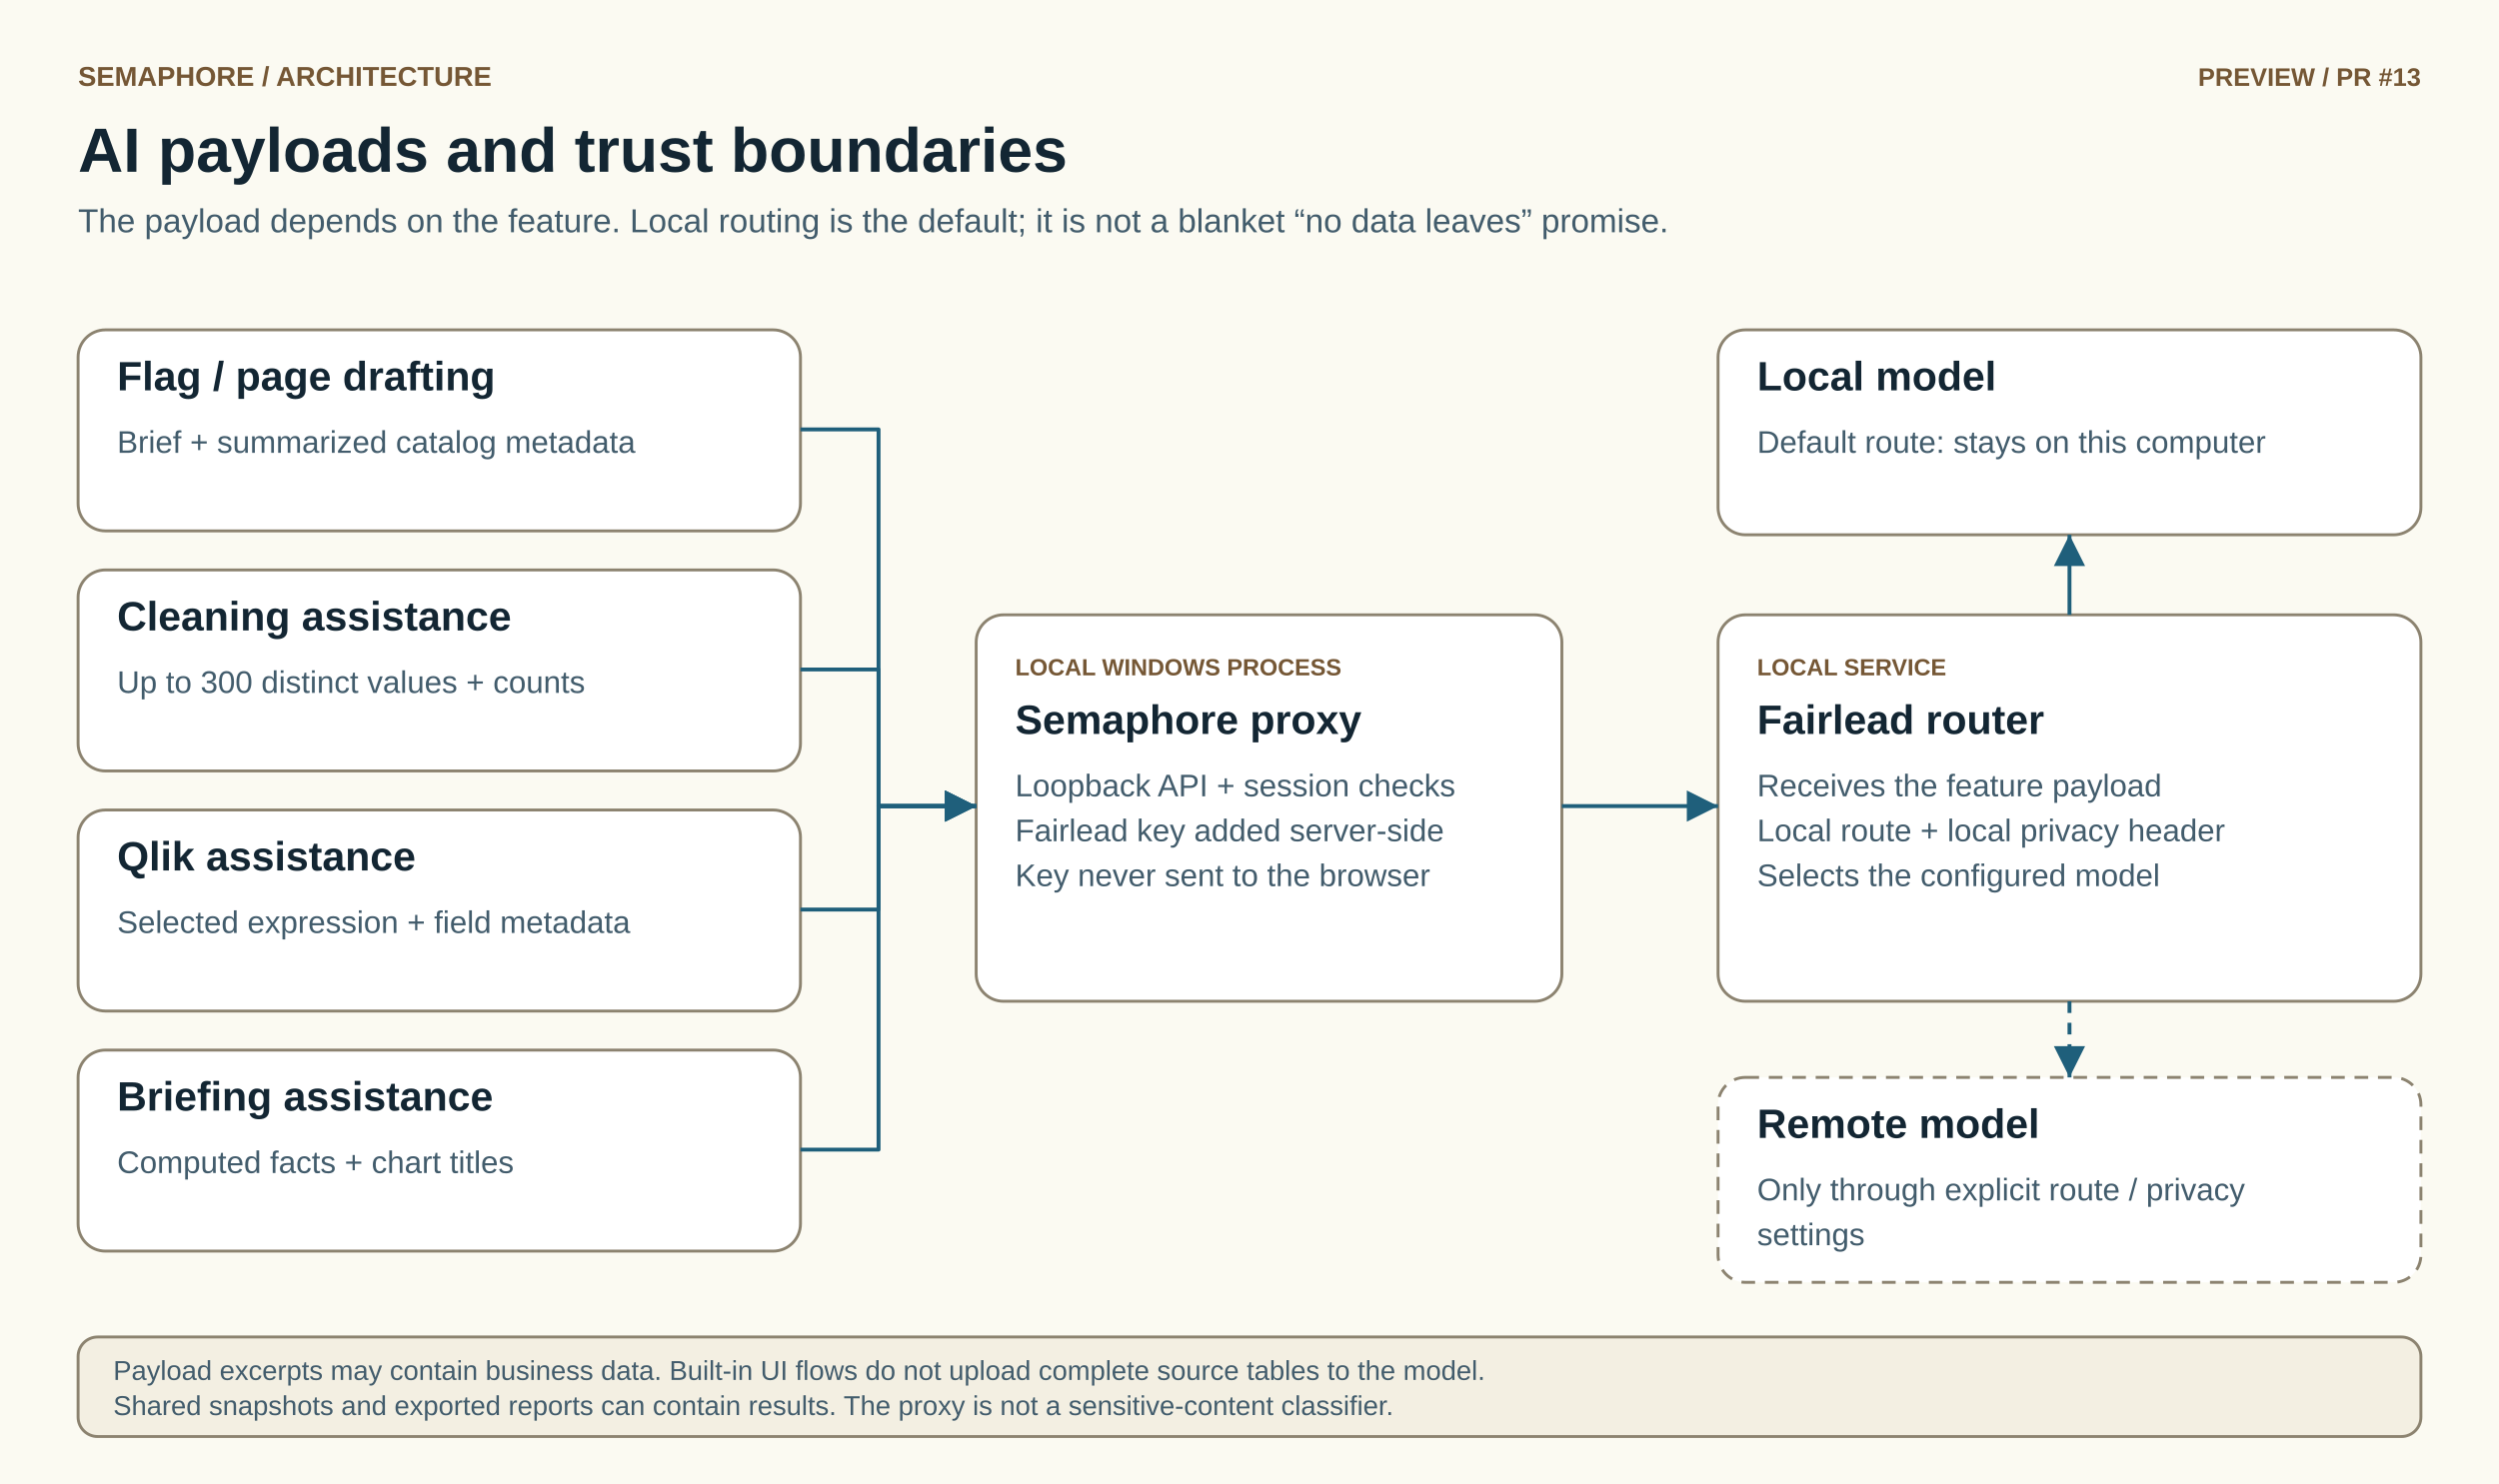
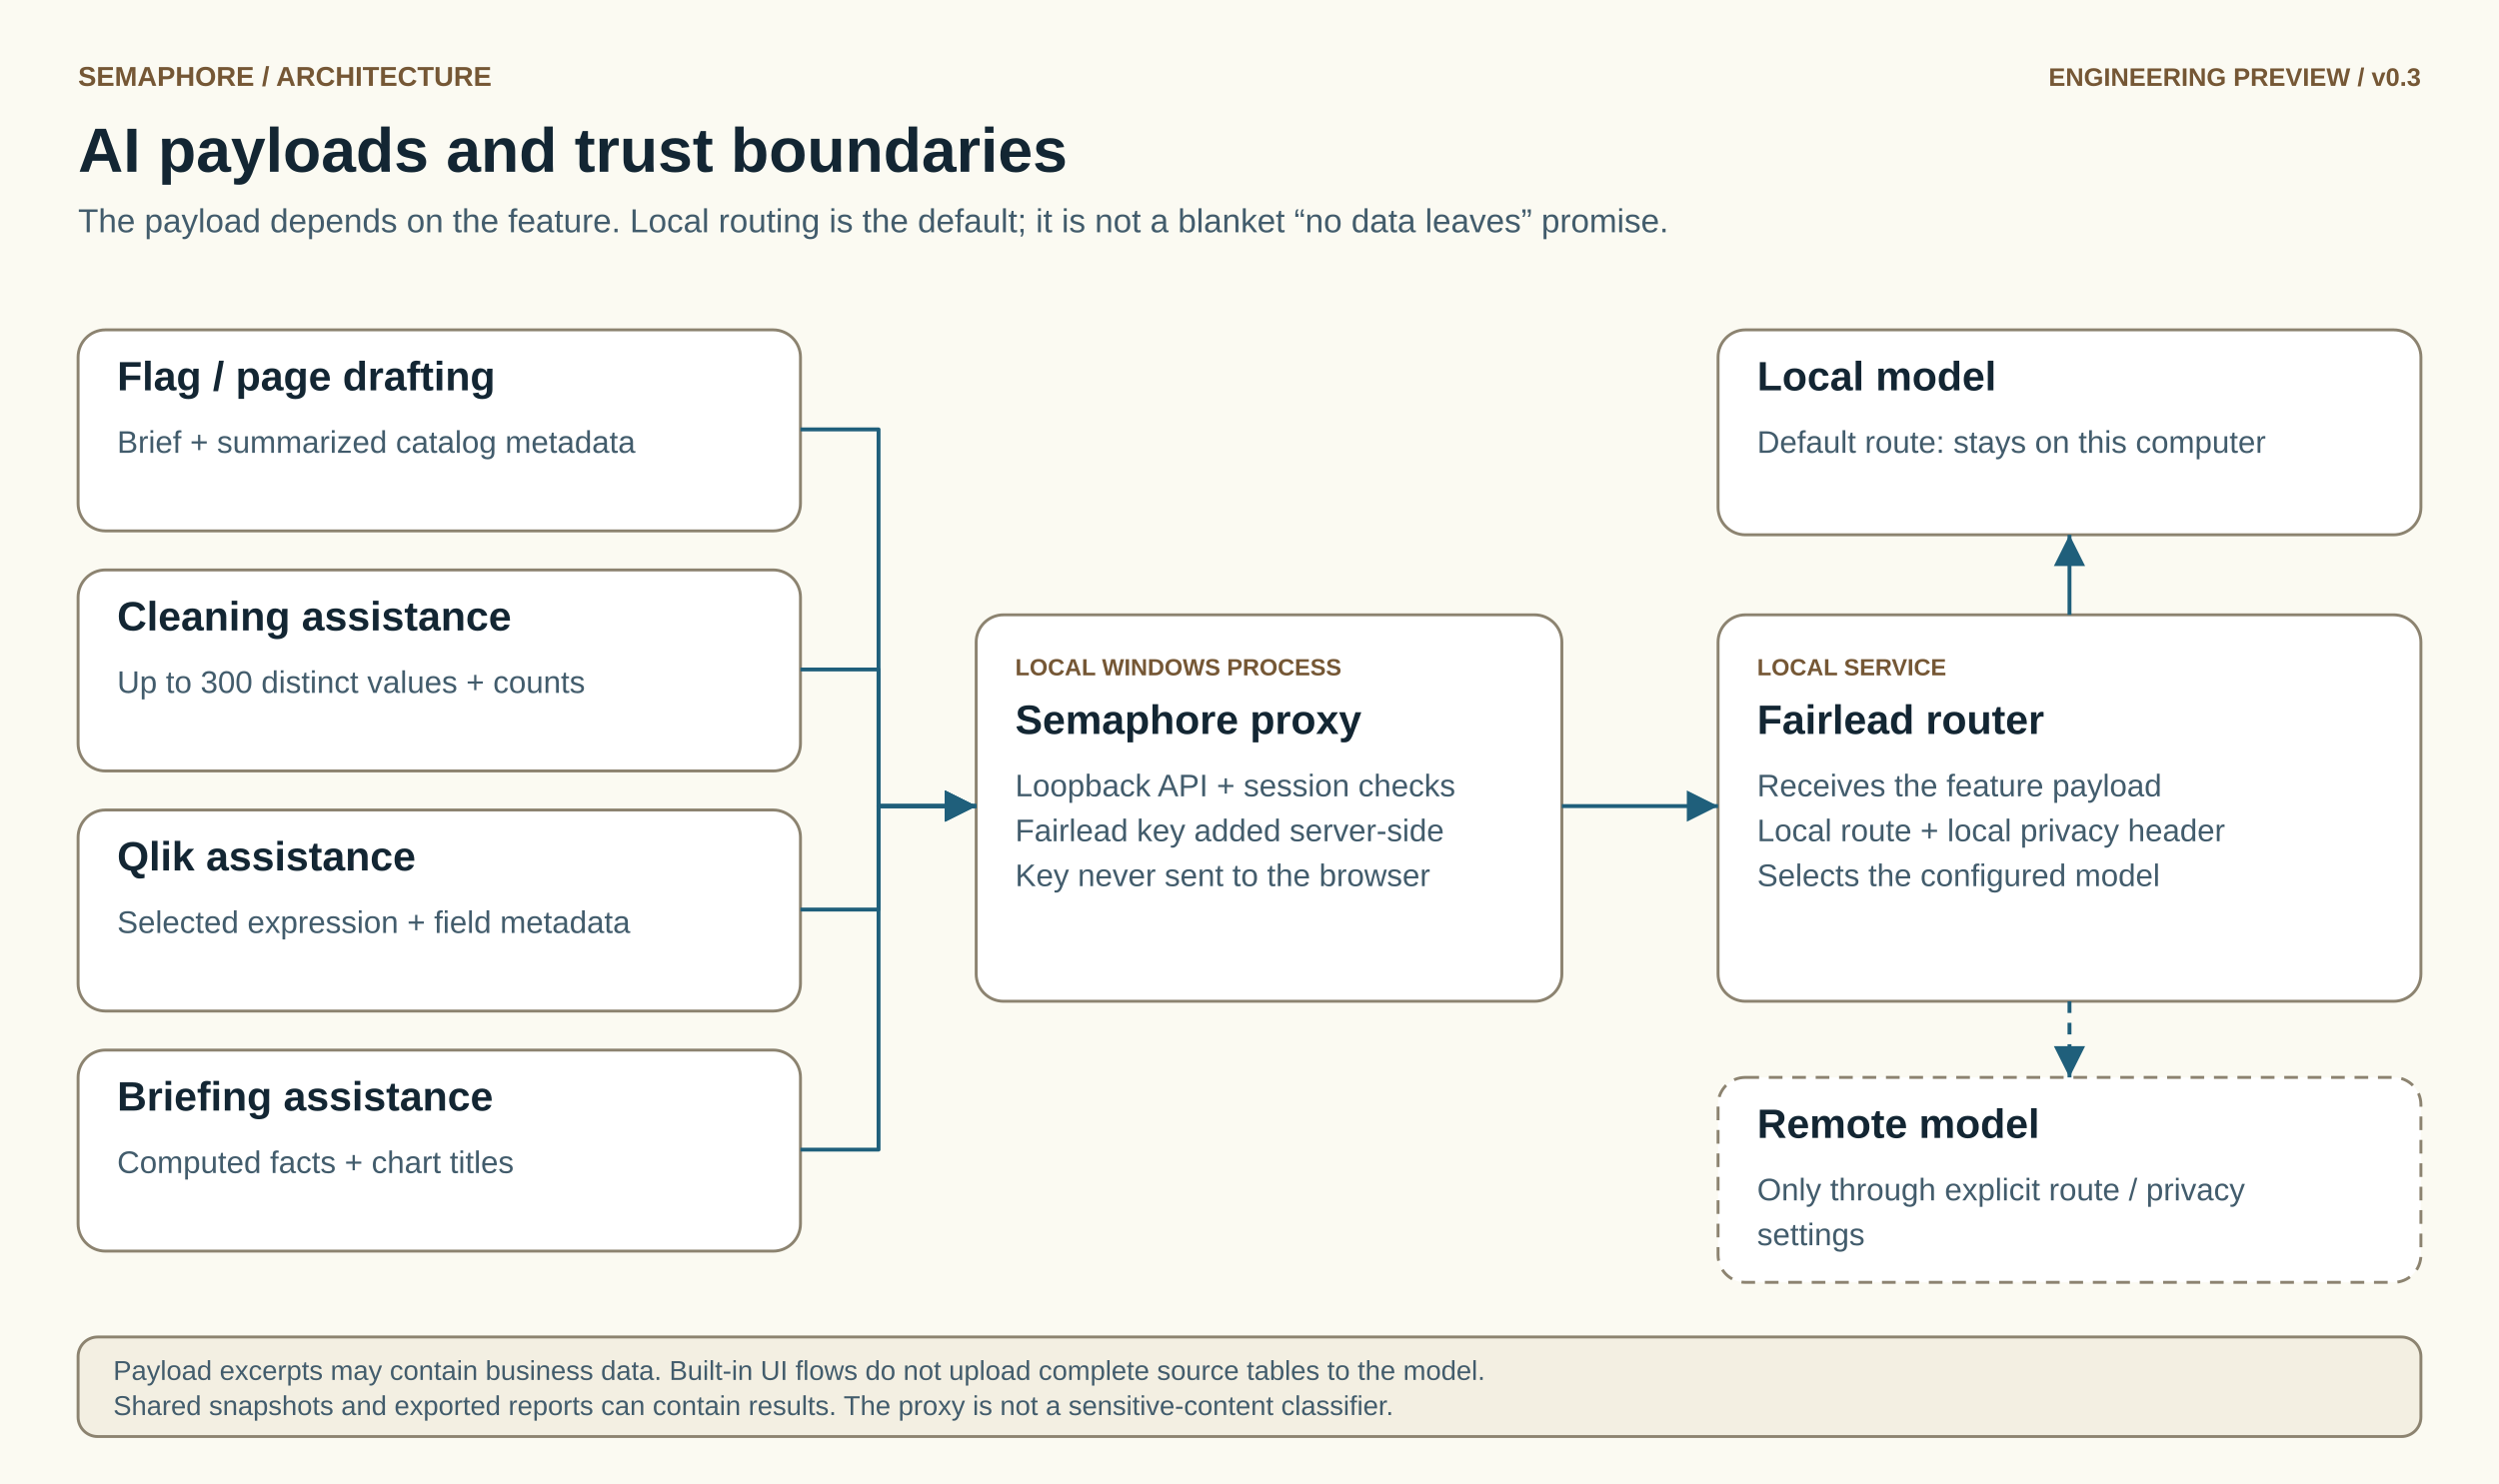
<svg xmlns="http://www.w3.org/2000/svg" width="1280" height="760" viewBox="0 0 1280 760" role="img" aria-labelledby="title description">
  <defs>
    <marker id="arrow" markerWidth="9" markerHeight="9" refX="8" refY="4" orient="auto">
      <path d="M0 0L8 4L0 8" fill="#1f5f7b" />
    </marker>
  </defs>
  <style>text{font-family:"Segoe UI",Arial,sans-serif} .mono{font-family:Consolas,monospace}</style>
  <rect x="0" y="0" width="1280" height="760" rx="0" fill="#fbfaf2" stroke="#fbfaf2" stroke-width="1.5" />
  <text x="40" y="44" font-size="14" fill="#755735" font-weight="700" text-anchor="start" class="">SEMAPHORE / ARCHITECTURE</text>
  <text x="40" y="88" font-size="32" fill="#132633" font-weight="700" text-anchor="start" class="">AI payloads and trust boundaries</text>
  <text x="40" y="119" font-size="17" fill="#425c6c" font-weight="400" text-anchor="start" class="">The payload depends on the feature. Local routing is the default; it is not a blanket “no data leaves” promise.</text>
-   <text x="1240" y="44" font-size="13" fill="#755735" font-weight="700" text-anchor="end" class="">PREVIEW / PR #13</text>
+   <text x="1240" y="44" font-size="13" fill="#755735" font-weight="700" text-anchor="end" class="">ENGINEERING PREVIEW / v0.3</text>
  <g data-card="Flag / page drafting">
    <rect x="40" y="169" width="370" height="103" rx="14" fill="#ffffff" stroke="#8c8370" stroke-width="1.5" />
    <text x="60" y="200" font-size="21" fill="#132633" font-weight="700" text-anchor="start" class="">Flag / page drafting</text>
    <text x="60" y="232" font-size="16" fill="#425c6c" font-weight="400" text-anchor="start" class="">Brief + summarized catalog metadata</text>
  </g>
  <g data-card="Cleaning assistance">
    <rect x="40" y="292" width="370" height="103" rx="14" fill="#ffffff" stroke="#8c8370" stroke-width="1.5" />
    <text x="60" y="323" font-size="21" fill="#132633" font-weight="700" text-anchor="start" class="">Cleaning assistance</text>
    <text x="60" y="355" font-size="16" fill="#425c6c" font-weight="400" text-anchor="start" class="">Up to 300 distinct values + counts</text>
  </g>
  <g data-card="Qlik assistance">
    <rect x="40" y="415" width="370" height="103" rx="14" fill="#ffffff" stroke="#8c8370" stroke-width="1.5" />
    <text x="60" y="446" font-size="21" fill="#132633" font-weight="700" text-anchor="start" class="">Qlik assistance</text>
    <text x="60" y="478" font-size="16" fill="#425c6c" font-weight="400" text-anchor="start" class="">Selected expression + field metadata</text>
  </g>
  <g data-card="Briefing assistance">
    <rect x="40" y="538" width="370" height="103" rx="14" fill="#ffffff" stroke="#8c8370" stroke-width="1.5" />
    <text x="60" y="569" font-size="21" fill="#132633" font-weight="700" text-anchor="start" class="">Briefing assistance</text>
    <text x="60" y="601" font-size="16" fill="#425c6c" font-weight="400" text-anchor="start" class="">Computed facts + chart titles</text>
  </g>
  <g data-card="Semaphore proxy">
    <rect x="500" y="315" width="300" height="198" rx="14" fill="#ffffff" stroke="#8c8370" stroke-width="1.5" />
    <text x="520" y="346" font-size="12" fill="#755735" font-weight="700" text-anchor="start" class="">LOCAL WINDOWS PROCESS</text>
    <text x="520" y="376" font-size="21" fill="#132633" font-weight="700" text-anchor="start" class="">Semaphore proxy</text>
    <text x="520" y="408" font-size="16" fill="#425c6c" font-weight="400" text-anchor="start" class="">Loopback API + session checks</text>
    <text x="520" y="431" font-size="16" fill="#425c6c" font-weight="400" text-anchor="start" class="">Fairlead key added server-side</text>
    <text x="520" y="454" font-size="16" fill="#425c6c" font-weight="400" text-anchor="start" class="">Key never sent to the browser</text>
  </g>
  <g data-card="Fairlead router">
    <rect x="880" y="315" width="360" height="198" rx="14" fill="#ffffff" stroke="#8c8370" stroke-width="1.5" />
    <text x="900" y="346" font-size="12" fill="#755735" font-weight="700" text-anchor="start" class="">LOCAL SERVICE</text>
    <text x="900" y="376" font-size="21" fill="#132633" font-weight="700" text-anchor="start" class="">Fairlead router</text>
    <text x="900" y="408" font-size="16" fill="#425c6c" font-weight="400" text-anchor="start" class="">Receives the feature payload</text>
    <text x="900" y="431" font-size="16" fill="#425c6c" font-weight="400" text-anchor="start" class="">Local route + local privacy header</text>
    <text x="900" y="454" font-size="16" fill="#425c6c" font-weight="400" text-anchor="start" class="">Selects the configured model</text>
  </g>
  <polyline points="410,220 450,220 450,413 500,413" fill="none" stroke="#1f5f7b" stroke-width="2" stroke-linejoin="round" marker-end="url(#arrow)" />
  <polyline points="410,343 450,343 450,413 500,413" fill="none" stroke="#1f5f7b" stroke-width="2" stroke-linejoin="round" marker-end="url(#arrow)" />
  <polyline points="410,466 450,466 450,413 500,413" fill="none" stroke="#1f5f7b" stroke-width="2" stroke-linejoin="round" marker-end="url(#arrow)" />
  <polyline points="410,589 450,589 450,413 500,413" fill="none" stroke="#1f5f7b" stroke-width="2" stroke-linejoin="round" marker-end="url(#arrow)" />
  <polyline points="800,413 880,413" fill="none" stroke="#1f5f7b" stroke-width="2" stroke-linejoin="round" marker-end="url(#arrow)" />
  <g data-card="Local model">
    <rect x="880" y="169" width="360" height="105" rx="14" fill="#ffffff" stroke="#8c8370" stroke-width="1.5" />
    <text x="900" y="200" font-size="21" fill="#132633" font-weight="700" text-anchor="start" class="">Local model</text>
    <text x="900" y="232" font-size="16" fill="#425c6c" font-weight="400" text-anchor="start" class="">Default route: stays on this computer</text>
  </g>
  <polyline points="1060,315 1060,274" fill="none" stroke="#1f5f7b" stroke-width="2" stroke-linejoin="round" marker-end="url(#arrow)" />
  <g data-card="Remote model">
    <rect x="880" y="552" width="360" height="105" rx="14" fill="#ffffff" stroke="#8c8370" stroke-width="1.5" stroke-dasharray="7 5" />
    <text x="900" y="583" font-size="21" fill="#132633" font-weight="700" text-anchor="start" class="">Remote model</text>
    <text x="900" y="615" font-size="16" fill="#425c6c" font-weight="400" text-anchor="start" class="">Only through explicit route / privacy</text>
    <text x="900" y="638" font-size="16" fill="#425c6c" font-weight="400" text-anchor="start" class="">settings</text>
  </g>
  <polyline points="1060,513 1060,552" fill="none" stroke="#1f5f7b" stroke-width="2" stroke-linejoin="round" marker-end="url(#arrow)" stroke-dasharray="6 5" />
  <rect x="40" y="685" width="1200" height="51" rx="10" fill="#f3efe2" stroke="#8c8370" stroke-width="1.5" />
  <text x="58" y="707" font-size="14" fill="#425c6c" font-weight="400" text-anchor="start" class="">Payload excerpts may contain business data. Built-in UI flows do not upload complete source tables to the model.</text>
  <text x="58" y="725" font-size="14" fill="#425c6c" font-weight="400" text-anchor="start" class="">Shared snapshots and exported reports can contain results. The proxy is not a sensitive-content classifier.</text>
</svg>
